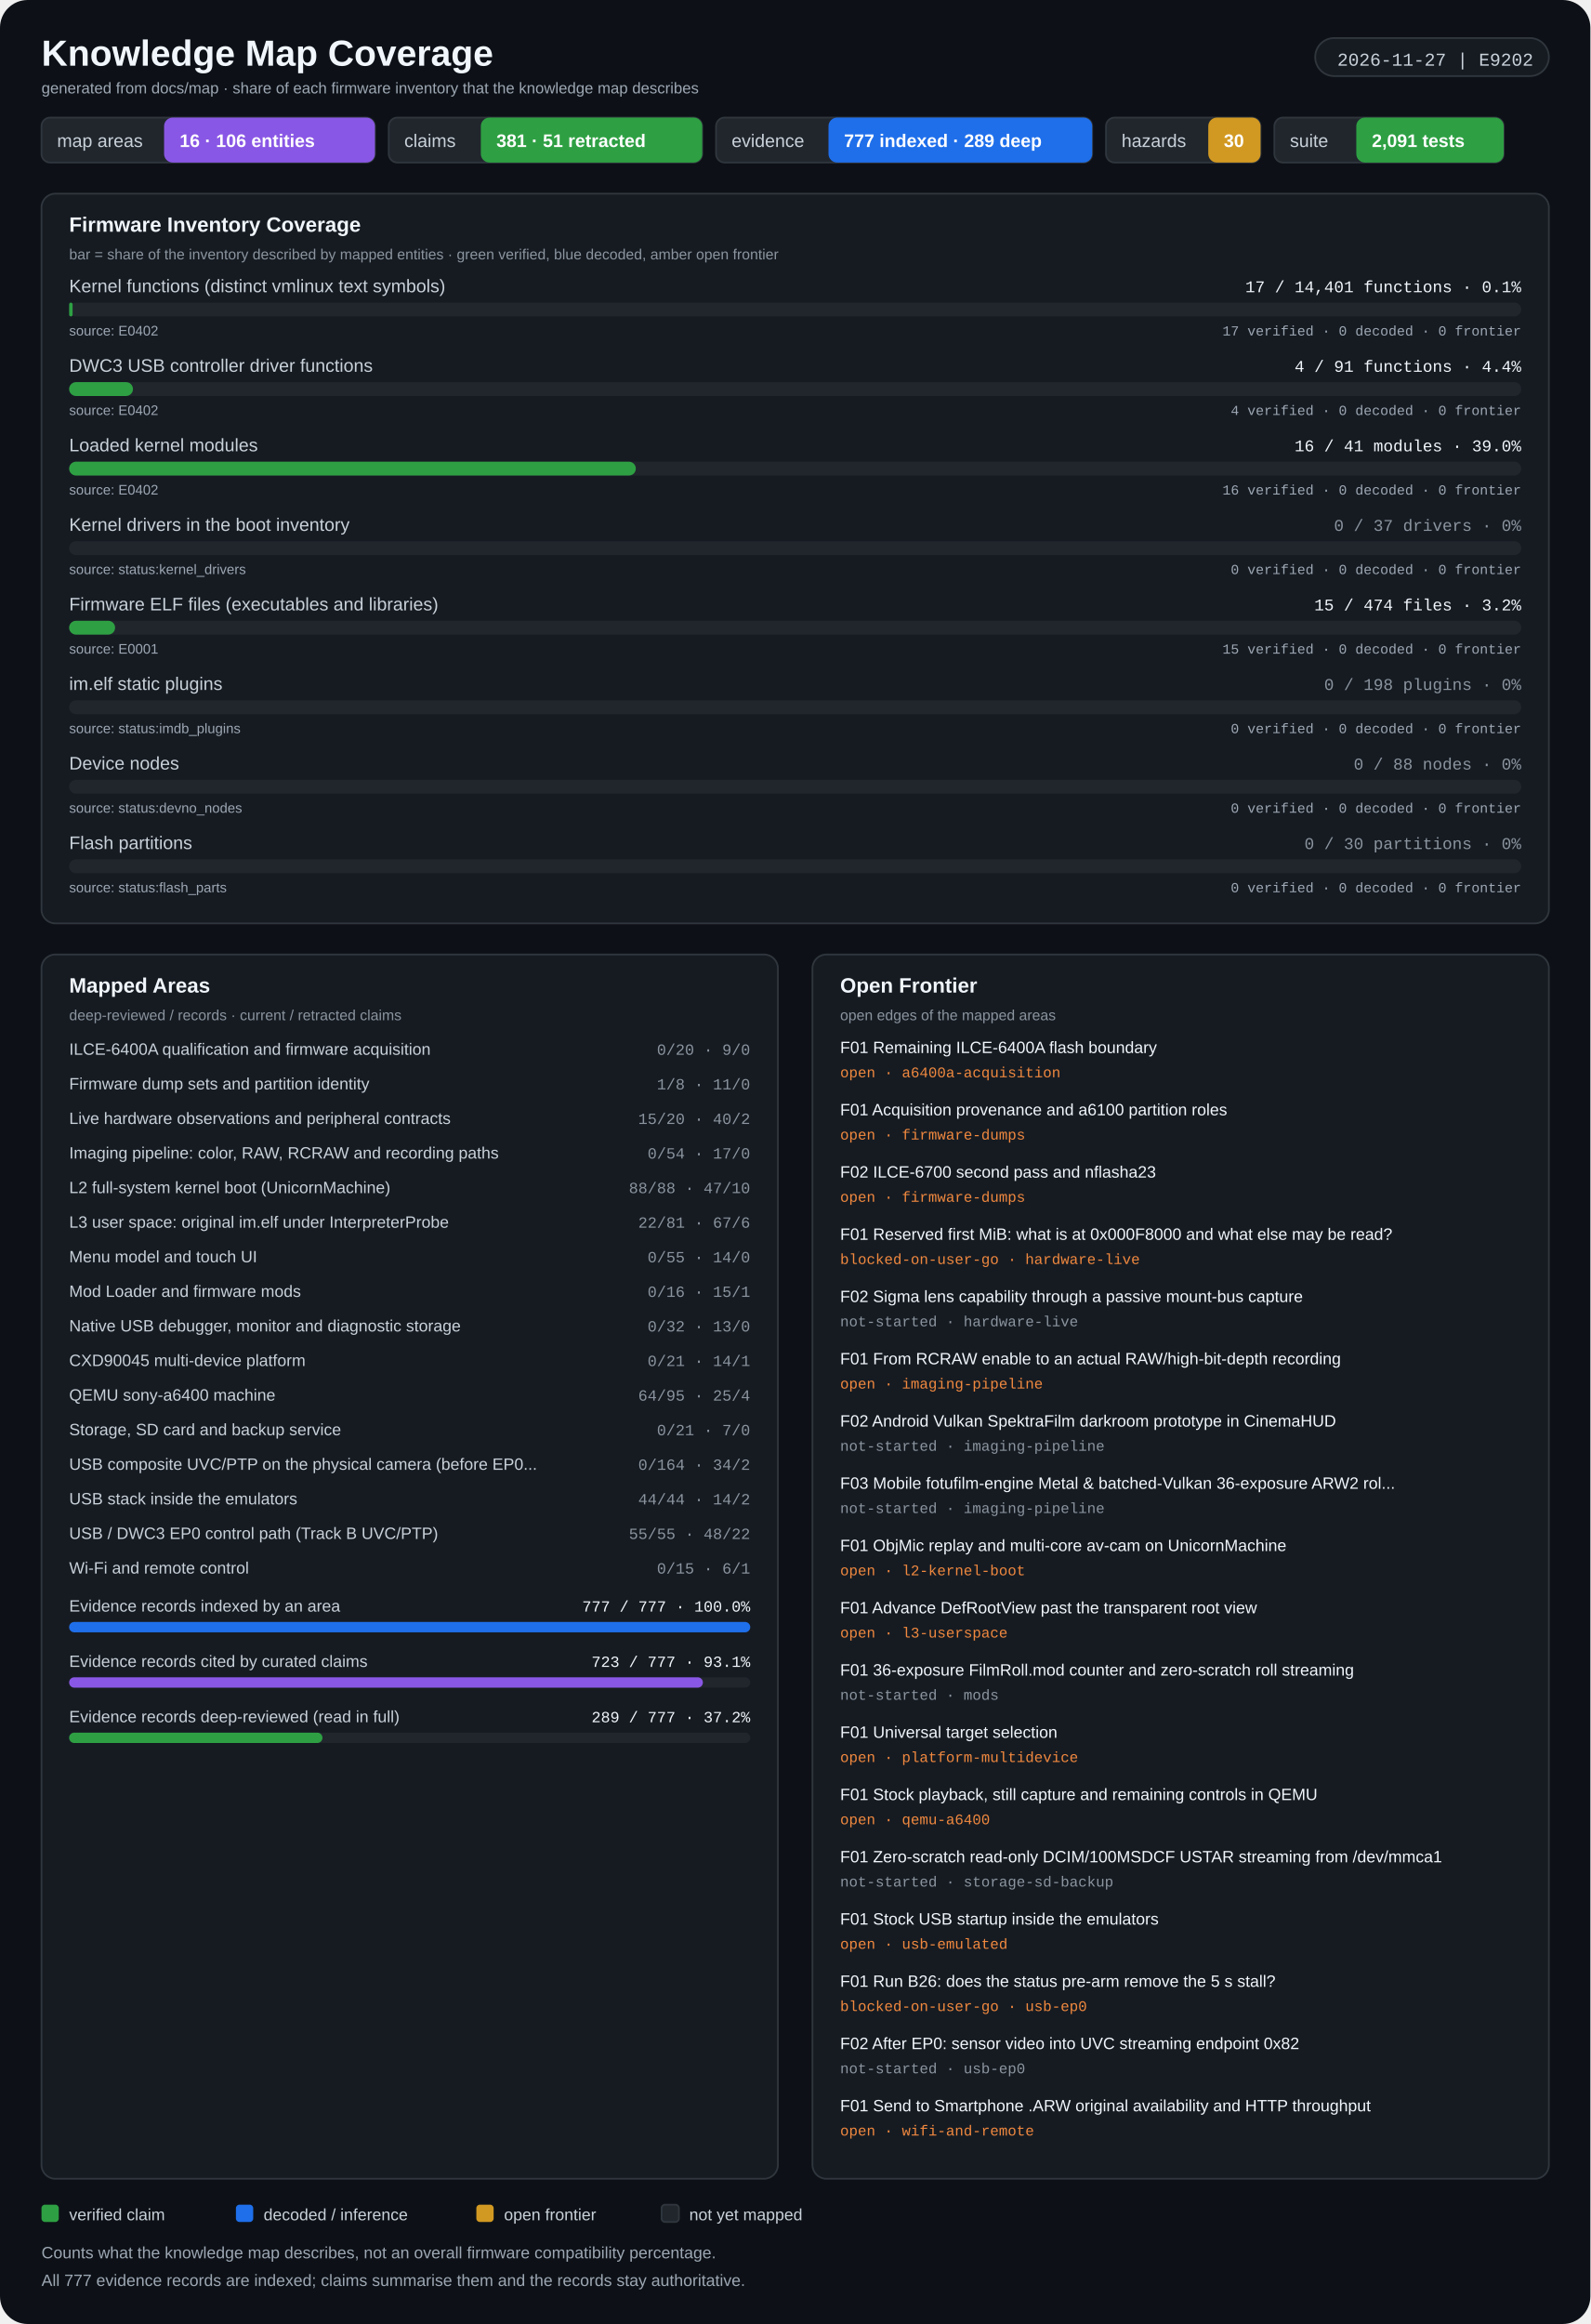
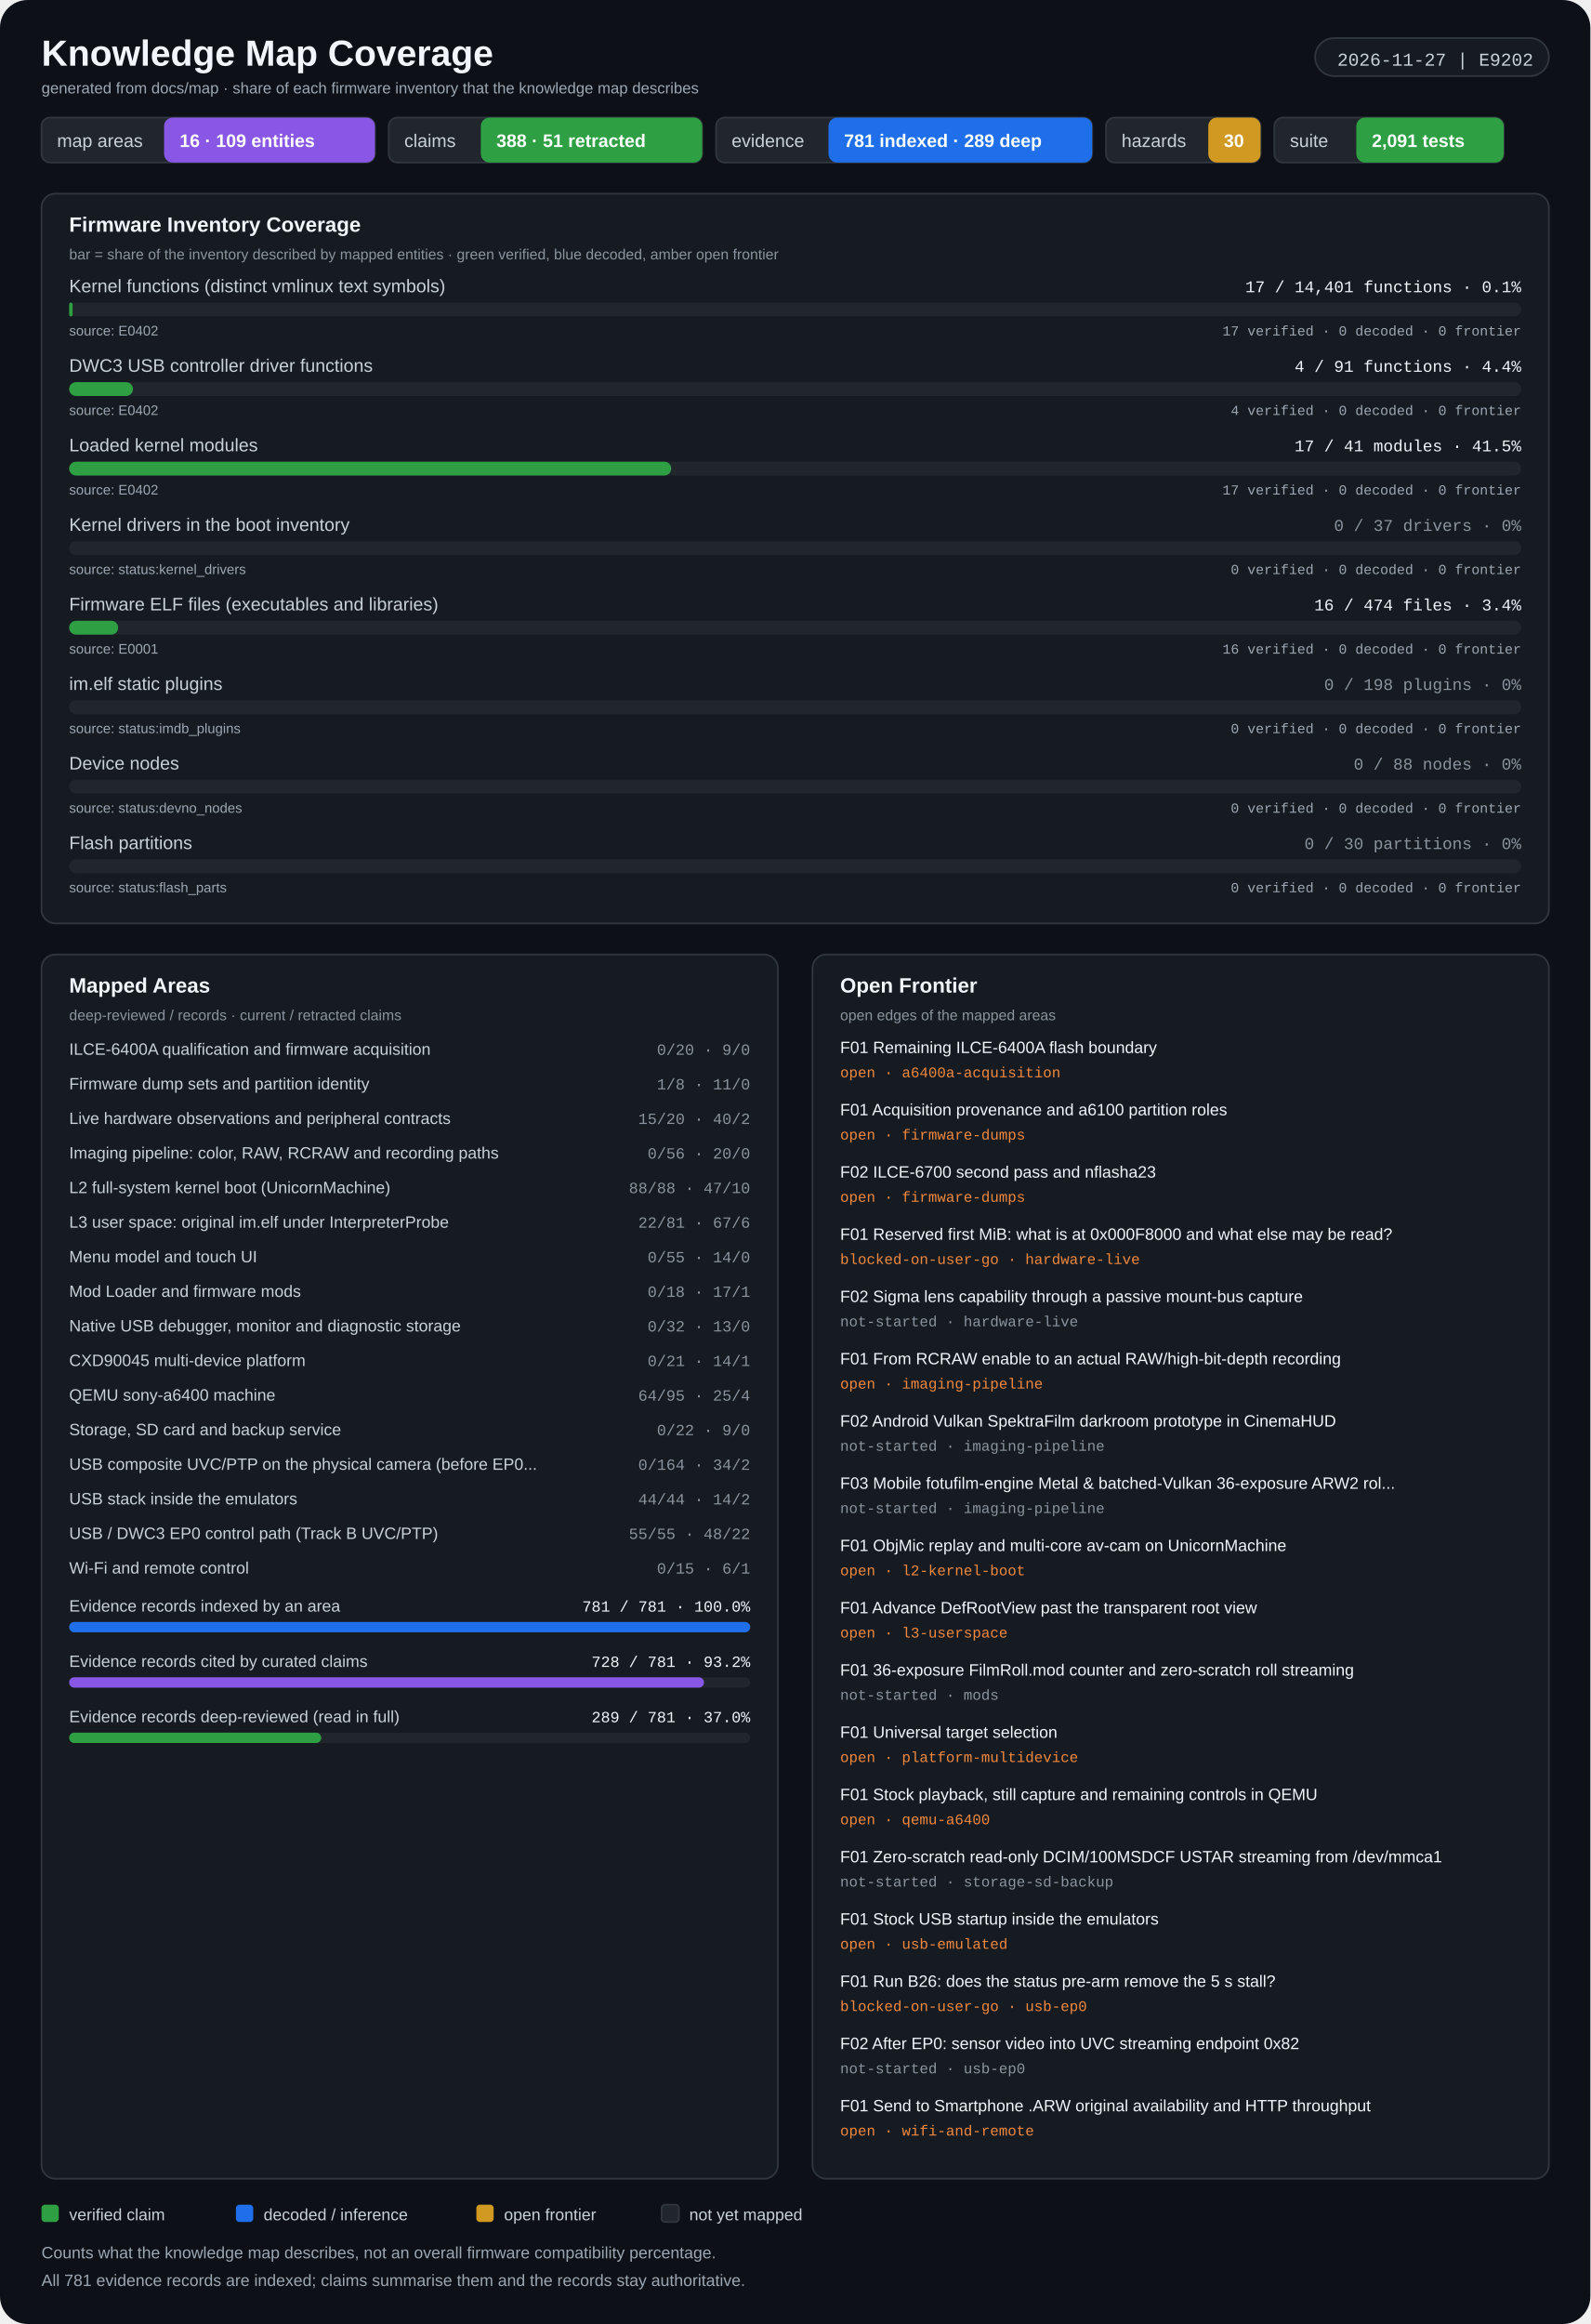
<svg xmlns="http://www.w3.org/2000/svg" width="920" height="1344" viewBox="0 0 920 1344" role="img" aria-labelledby="title desc">
  <rect width="920" height="1344" rx="16" fill="#0d1117" />
  <g>
    <text x="24" y="38" fill="#f0f6fc" font-size="21" font-weight="700" font-family="Segoe UI, Arial, sans-serif" text-anchor="start">Knowledge Map Coverage</text>
    <text x="24" y="54" fill="#9da7b3" font-size="9" font-weight="400" font-family="Segoe UI, Arial, sans-serif" text-anchor="start">generated from docs/map · share of each firmware inventory that the knowledge map describes</text>
    <rect x="760.82" y="22" width="135.18" height="22" rx="11" fill="#161b22" stroke="#30363d" stroke-width="1" />
    <text x="887" y="38" fill="#c9d1d9" font-size="10.5" font-weight="400" font-family="Consolas, 'Courier New', monospace" text-anchor="end">2026-11-27 | E9202</text>
    <rect x="24" y="68" width="192.878" height="26" rx="5" fill="#21262d" stroke="#30363d" stroke-width="1" />
    <rect x="94.92" y="68" width="121.958" height="26" rx="5" fill="#8957e5" />
    <text x="33" y="85" fill="#c9d1d9" font-size="10.5" font-weight="400" font-family="Segoe UI, Arial, sans-serif" text-anchor="start">map areas</text>
-     <text x="103.92" y="85" fill="#ffffff" font-size="10.5" font-weight="700" font-family="Segoe UI, Arial, sans-serif" text-anchor="start">16 · 106 entities</text>
+     <text x="103.92" y="85" fill="#ffffff" font-size="10.5" font-weight="700" font-family="Segoe UI, Arial, sans-serif" text-anchor="start">16 · 109 entities</text>
    <rect x="224.878" y="68" width="181.354" height="26" rx="5" fill="#21262d" stroke="#30363d" stroke-width="1" />
    <rect x="278.158" y="68" width="128.074" height="26" rx="5" fill="#2ea043" />
    <text x="233.878" y="85" fill="#c9d1d9" font-size="10.5" font-weight="400" font-family="Segoe UI, Arial, sans-serif" text-anchor="start">claims</text>
-     <text x="287.158" y="85" fill="#ffffff" font-size="10.5" font-weight="700" font-family="Segoe UI, Arial, sans-serif" text-anchor="start">381 · 51 retracted</text>
+     <text x="287.158" y="85" fill="#ffffff" font-size="10.5" font-weight="700" font-family="Segoe UI, Arial, sans-serif" text-anchor="start">388 · 51 retracted</text>
    <rect x="414.232" y="68" width="217.574" height="26" rx="5" fill="#21262d" stroke="#30363d" stroke-width="1" />
    <rect x="479.272" y="68" width="152.534" height="26" rx="5" fill="#1f6feb" />
    <text x="423.232" y="85" fill="#c9d1d9" font-size="10.5" font-weight="400" font-family="Segoe UI, Arial, sans-serif" text-anchor="start">evidence</text>
-     <text x="488.272" y="85" fill="#ffffff" font-size="10.5" font-weight="700" font-family="Segoe UI, Arial, sans-serif" text-anchor="start">777 indexed · 289 deep</text>
+     <text x="488.272" y="85" fill="#ffffff" font-size="10.5" font-weight="700" font-family="Segoe UI, Arial, sans-serif" text-anchor="start">781 indexed · 289 deep</text>
    <rect x="639.806" y="68" width="89.39" height="26" rx="5" fill="#21262d" stroke="#30363d" stroke-width="1" />
    <rect x="698.966" y="68" width="30.23" height="26" rx="5" fill="#d29922" />
    <text x="648.806" y="85" fill="#c9d1d9" font-size="10.5" font-weight="400" font-family="Segoe UI, Arial, sans-serif" text-anchor="start">hazards</text>
    <text x="707.966" y="85" fill="#ffffff" font-size="10.5" font-weight="700" font-family="Segoe UI, Arial, sans-serif" text-anchor="start">30</text>
    <rect x="737.197" y="68" width="132.667" height="26" rx="5" fill="#21262d" stroke="#30363d" stroke-width="1" />
    <rect x="784.597" y="68" width="85.267" height="26" rx="5" fill="#2ea043" />
    <text x="746.197" y="85" fill="#c9d1d9" font-size="10.5" font-weight="400" font-family="Segoe UI, Arial, sans-serif" text-anchor="start">suite</text>
    <text x="793.597" y="85" fill="#ffffff" font-size="10.5" font-weight="700" font-family="Segoe UI, Arial, sans-serif" text-anchor="start">2,091 tests</text>
    <rect x="24" y="112" width="872" height="422" rx="8" fill="#161b22" stroke="#30363d" stroke-width="1" />
    <text x="40" y="134" fill="#f0f6fc" font-size="12" font-weight="700" font-family="Segoe UI, Arial, sans-serif" text-anchor="start">Firmware Inventory Coverage</text>
    <text x="40" y="150" fill="#8b949e" font-size="8.5" font-weight="400" font-family="Segoe UI, Arial, sans-serif" text-anchor="start">bar = share of the inventory described by mapped entities · green verified, blue decoded, amber open frontier</text>
    <text x="40" y="169" fill="#c9d1d9" font-size="10.5" font-weight="400" font-family="Segoe UI, Arial, sans-serif" text-anchor="start">Kernel functions (distinct vmlinux text symbols)</text>
    <text x="880" y="169" fill="#f0f6fc" font-size="9.5" font-weight="400" font-family="Consolas, 'Courier New', monospace" text-anchor="end">17 / 14,401 functions · 0.1%</text>
    <rect x="40" y="175" width="840" height="8" rx="4" fill="#21262d" />
    <rect x="40" y="175" width="2" height="8" rx="1" fill="#2ea043" />
    <text x="40" y="194" fill="#9da7b3" font-size="8" font-weight="400" font-family="Segoe UI, Arial, sans-serif" text-anchor="start">source: E0402</text>
    <text x="880" y="194" fill="#9da7b3" font-size="8" font-weight="400" font-family="Consolas, 'Courier New', monospace" text-anchor="end">17 verified · 0 decoded · 0 frontier</text>
    <text x="40" y="215" fill="#c9d1d9" font-size="10.5" font-weight="400" font-family="Segoe UI, Arial, sans-serif" text-anchor="start">DWC3 USB controller driver functions</text>
    <text x="880" y="215" fill="#f0f6fc" font-size="9.5" font-weight="400" font-family="Consolas, 'Courier New', monospace" text-anchor="end">4 / 91 functions · 4.4%</text>
    <rect x="40" y="221" width="840" height="8" rx="4" fill="#21262d" />
    <rect x="40" y="221" width="36.923" height="8" rx="4" fill="#2ea043" />
    <text x="40" y="240" fill="#9da7b3" font-size="8" font-weight="400" font-family="Segoe UI, Arial, sans-serif" text-anchor="start">source: E0402</text>
    <text x="880" y="240" fill="#9da7b3" font-size="8" font-weight="400" font-family="Consolas, 'Courier New', monospace" text-anchor="end">4 verified · 0 decoded · 0 frontier</text>
    <text x="40" y="261" fill="#c9d1d9" font-size="10.5" font-weight="400" font-family="Segoe UI, Arial, sans-serif" text-anchor="start">Loaded kernel modules</text>
-     <text x="880" y="261" fill="#f0f6fc" font-size="9.5" font-weight="400" font-family="Consolas, 'Courier New', monospace" text-anchor="end">16 / 41 modules · 39.0%</text>
+     <text x="880" y="261" fill="#f0f6fc" font-size="9.5" font-weight="400" font-family="Consolas, 'Courier New', monospace" text-anchor="end">17 / 41 modules · 41.5%</text>
    <rect x="40" y="267" width="840" height="8" rx="4" fill="#21262d" />
-     <rect x="40" y="267" width="327.805" height="8" rx="4" fill="#2ea043" />
+     <rect x="40" y="267" width="348.293" height="8" rx="4" fill="#2ea043" />
    <text x="40" y="286" fill="#9da7b3" font-size="8" font-weight="400" font-family="Segoe UI, Arial, sans-serif" text-anchor="start">source: E0402</text>
-     <text x="880" y="286" fill="#9da7b3" font-size="8" font-weight="400" font-family="Consolas, 'Courier New', monospace" text-anchor="end">16 verified · 0 decoded · 0 frontier</text>
+     <text x="880" y="286" fill="#9da7b3" font-size="8" font-weight="400" font-family="Consolas, 'Courier New', monospace" text-anchor="end">17 verified · 0 decoded · 0 frontier</text>
    <text x="40" y="307" fill="#c9d1d9" font-size="10.5" font-weight="400" font-family="Segoe UI, Arial, sans-serif" text-anchor="start">Kernel drivers in the boot inventory</text>
    <text x="880" y="307" fill="#8b949e" font-size="9.5" font-weight="400" font-family="Consolas, 'Courier New', monospace" text-anchor="end">0 / 37 drivers · 0%</text>
    <rect x="40" y="313" width="840" height="8" rx="4" fill="#21262d" />
    <text x="40" y="332" fill="#9da7b3" font-size="8" font-weight="400" font-family="Segoe UI, Arial, sans-serif" text-anchor="start">source: status:kernel_drivers</text>
    <text x="880" y="332" fill="#9da7b3" font-size="8" font-weight="400" font-family="Consolas, 'Courier New', monospace" text-anchor="end">0 verified · 0 decoded · 0 frontier</text>
    <text x="40" y="353" fill="#c9d1d9" font-size="10.5" font-weight="400" font-family="Segoe UI, Arial, sans-serif" text-anchor="start">Firmware ELF files (executables and libraries)</text>
-     <text x="880" y="353" fill="#f0f6fc" font-size="9.5" font-weight="400" font-family="Consolas, 'Courier New', monospace" text-anchor="end">15 / 474 files · 3.2%</text>
+     <text x="880" y="353" fill="#f0f6fc" font-size="9.5" font-weight="400" font-family="Consolas, 'Courier New', monospace" text-anchor="end">16 / 474 files · 3.4%</text>
    <rect x="40" y="359" width="840" height="8" rx="4" fill="#21262d" />
-     <rect x="40" y="359" width="26.582" height="8" rx="4" fill="#2ea043" />
+     <rect x="40" y="359" width="28.354" height="8" rx="4" fill="#2ea043" />
    <text x="40" y="378" fill="#9da7b3" font-size="8" font-weight="400" font-family="Segoe UI, Arial, sans-serif" text-anchor="start">source: E0001</text>
-     <text x="880" y="378" fill="#9da7b3" font-size="8" font-weight="400" font-family="Consolas, 'Courier New', monospace" text-anchor="end">15 verified · 0 decoded · 0 frontier</text>
+     <text x="880" y="378" fill="#9da7b3" font-size="8" font-weight="400" font-family="Consolas, 'Courier New', monospace" text-anchor="end">16 verified · 0 decoded · 0 frontier</text>
    <text x="40" y="399" fill="#c9d1d9" font-size="10.5" font-weight="400" font-family="Segoe UI, Arial, sans-serif" text-anchor="start">im.elf static plugins</text>
    <text x="880" y="399" fill="#8b949e" font-size="9.5" font-weight="400" font-family="Consolas, 'Courier New', monospace" text-anchor="end">0 / 198 plugins · 0%</text>
    <rect x="40" y="405" width="840" height="8" rx="4" fill="#21262d" />
    <text x="40" y="424" fill="#9da7b3" font-size="8" font-weight="400" font-family="Segoe UI, Arial, sans-serif" text-anchor="start">source: status:imdb_plugins</text>
    <text x="880" y="424" fill="#9da7b3" font-size="8" font-weight="400" font-family="Consolas, 'Courier New', monospace" text-anchor="end">0 verified · 0 decoded · 0 frontier</text>
    <text x="40" y="445" fill="#c9d1d9" font-size="10.5" font-weight="400" font-family="Segoe UI, Arial, sans-serif" text-anchor="start">Device nodes</text>
    <text x="880" y="445" fill="#8b949e" font-size="9.5" font-weight="400" font-family="Consolas, 'Courier New', monospace" text-anchor="end">0 / 88 nodes · 0%</text>
    <rect x="40" y="451" width="840" height="8" rx="4" fill="#21262d" />
    <text x="40" y="470" fill="#9da7b3" font-size="8" font-weight="400" font-family="Segoe UI, Arial, sans-serif" text-anchor="start">source: status:devno_nodes</text>
    <text x="880" y="470" fill="#9da7b3" font-size="8" font-weight="400" font-family="Consolas, 'Courier New', monospace" text-anchor="end">0 verified · 0 decoded · 0 frontier</text>
    <text x="40" y="491" fill="#c9d1d9" font-size="10.5" font-weight="400" font-family="Segoe UI, Arial, sans-serif" text-anchor="start">Flash partitions</text>
    <text x="880" y="491" fill="#8b949e" font-size="9.5" font-weight="400" font-family="Consolas, 'Courier New', monospace" text-anchor="end">0 / 30 partitions · 0%</text>
    <rect x="40" y="497" width="840" height="8" rx="4" fill="#21262d" />
    <text x="40" y="516" fill="#9da7b3" font-size="8" font-weight="400" font-family="Segoe UI, Arial, sans-serif" text-anchor="start">source: status:flash_parts</text>
    <text x="880" y="516" fill="#9da7b3" font-size="8" font-weight="400" font-family="Consolas, 'Courier New', monospace" text-anchor="end">0 verified · 0 decoded · 0 frontier</text>
    <rect x="24" y="552" width="426" height="708" rx="8" fill="#161b22" stroke="#30363d" stroke-width="1" />
    <rect x="470" y="552" width="426" height="708" rx="8" fill="#161b22" stroke="#30363d" stroke-width="1" />
    <text x="40" y="574" fill="#f0f6fc" font-size="12" font-weight="700" font-family="Segoe UI, Arial, sans-serif" text-anchor="start">Mapped Areas</text>
    <text x="40" y="590" fill="#8b949e" font-size="8.5" font-weight="400" font-family="Segoe UI, Arial, sans-serif" text-anchor="start">deep-reviewed / records · current / retracted claims</text>
    <text x="486" y="574" fill="#f0f6fc" font-size="12" font-weight="700" font-family="Segoe UI, Arial, sans-serif" text-anchor="start">Open Frontier</text>
    <text x="486" y="590" fill="#8b949e" font-size="8.5" font-weight="400" font-family="Segoe UI, Arial, sans-serif" text-anchor="start">open edges of the mapped areas</text>
    <text x="40" y="610" fill="#c9d1d9" font-size="9.5" font-weight="400" font-family="Segoe UI, Arial, sans-serif" text-anchor="start">ILCE-6400A qualification and firmware acquisition</text>
    <text x="434" y="610" fill="#8b949e" font-size="9" font-weight="400" font-family="Consolas, 'Courier New', monospace" text-anchor="end">0/20 · 9/0</text>
    <text x="40" y="630" fill="#c9d1d9" font-size="9.5" font-weight="400" font-family="Segoe UI, Arial, sans-serif" text-anchor="start">Firmware dump sets and partition identity</text>
    <text x="434" y="630" fill="#8b949e" font-size="9" font-weight="400" font-family="Consolas, 'Courier New', monospace" text-anchor="end">1/8 · 11/0</text>
    <text x="40" y="650" fill="#c9d1d9" font-size="9.5" font-weight="400" font-family="Segoe UI, Arial, sans-serif" text-anchor="start">Live hardware observations and peripheral contracts</text>
    <text x="434" y="650" fill="#8b949e" font-size="9" font-weight="400" font-family="Consolas, 'Courier New', monospace" text-anchor="end">15/20 · 40/2</text>
    <text x="40" y="670" fill="#c9d1d9" font-size="9.5" font-weight="400" font-family="Segoe UI, Arial, sans-serif" text-anchor="start">Imaging pipeline: color, RAW, RCRAW and recording paths</text>
-     <text x="434" y="670" fill="#8b949e" font-size="9" font-weight="400" font-family="Consolas, 'Courier New', monospace" text-anchor="end">0/54 · 17/0</text>
+     <text x="434" y="670" fill="#8b949e" font-size="9" font-weight="400" font-family="Consolas, 'Courier New', monospace" text-anchor="end">0/56 · 20/0</text>
    <text x="40" y="690" fill="#c9d1d9" font-size="9.5" font-weight="400" font-family="Segoe UI, Arial, sans-serif" text-anchor="start">L2 full-system kernel boot (UnicornMachine)</text>
    <text x="434" y="690" fill="#8b949e" font-size="9" font-weight="400" font-family="Consolas, 'Courier New', monospace" text-anchor="end">88/88 · 47/10</text>
    <text x="40" y="710" fill="#c9d1d9" font-size="9.5" font-weight="400" font-family="Segoe UI, Arial, sans-serif" text-anchor="start">L3 user space: original im.elf under InterpreterProbe</text>
    <text x="434" y="710" fill="#8b949e" font-size="9" font-weight="400" font-family="Consolas, 'Courier New', monospace" text-anchor="end">22/81 · 67/6</text>
    <text x="40" y="730" fill="#c9d1d9" font-size="9.5" font-weight="400" font-family="Segoe UI, Arial, sans-serif" text-anchor="start">Menu model and touch UI</text>
    <text x="434" y="730" fill="#8b949e" font-size="9" font-weight="400" font-family="Consolas, 'Courier New', monospace" text-anchor="end">0/55 · 14/0</text>
    <text x="40" y="750" fill="#c9d1d9" font-size="9.5" font-weight="400" font-family="Segoe UI, Arial, sans-serif" text-anchor="start">Mod Loader and firmware mods</text>
-     <text x="434" y="750" fill="#8b949e" font-size="9" font-weight="400" font-family="Consolas, 'Courier New', monospace" text-anchor="end">0/16 · 15/1</text>
+     <text x="434" y="750" fill="#8b949e" font-size="9" font-weight="400" font-family="Consolas, 'Courier New', monospace" text-anchor="end">0/18 · 17/1</text>
    <text x="40" y="770" fill="#c9d1d9" font-size="9.5" font-weight="400" font-family="Segoe UI, Arial, sans-serif" text-anchor="start">Native USB debugger, monitor and diagnostic storage</text>
    <text x="434" y="770" fill="#8b949e" font-size="9" font-weight="400" font-family="Consolas, 'Courier New', monospace" text-anchor="end">0/32 · 13/0</text>
    <text x="40" y="790" fill="#c9d1d9" font-size="9.5" font-weight="400" font-family="Segoe UI, Arial, sans-serif" text-anchor="start">CXD90045 multi-device platform</text>
    <text x="434" y="790" fill="#8b949e" font-size="9" font-weight="400" font-family="Consolas, 'Courier New', monospace" text-anchor="end">0/21 · 14/1</text>
    <text x="40" y="810" fill="#c9d1d9" font-size="9.5" font-weight="400" font-family="Segoe UI, Arial, sans-serif" text-anchor="start">QEMU sony-a6400 machine</text>
    <text x="434" y="810" fill="#8b949e" font-size="9" font-weight="400" font-family="Consolas, 'Courier New', monospace" text-anchor="end">64/95 · 25/4</text>
    <text x="40" y="830" fill="#c9d1d9" font-size="9.5" font-weight="400" font-family="Segoe UI, Arial, sans-serif" text-anchor="start">Storage, SD card and backup service</text>
-     <text x="434" y="830" fill="#8b949e" font-size="9" font-weight="400" font-family="Consolas, 'Courier New', monospace" text-anchor="end">0/21 · 7/0</text>
+     <text x="434" y="830" fill="#8b949e" font-size="9" font-weight="400" font-family="Consolas, 'Courier New', monospace" text-anchor="end">0/22 · 9/0</text>
    <text x="40" y="850" fill="#c9d1d9" font-size="9.5" font-weight="400" font-family="Segoe UI, Arial, sans-serif" text-anchor="start">USB composite UVC/PTP on the physical camera (before EP0...</text>
    <text x="434" y="850" fill="#8b949e" font-size="9" font-weight="400" font-family="Consolas, 'Courier New', monospace" text-anchor="end">0/164 · 34/2</text>
    <text x="40" y="870" fill="#c9d1d9" font-size="9.5" font-weight="400" font-family="Segoe UI, Arial, sans-serif" text-anchor="start">USB stack inside the emulators</text>
    <text x="434" y="870" fill="#8b949e" font-size="9" font-weight="400" font-family="Consolas, 'Courier New', monospace" text-anchor="end">44/44 · 14/2</text>
    <text x="40" y="890" fill="#c9d1d9" font-size="9.5" font-weight="400" font-family="Segoe UI, Arial, sans-serif" text-anchor="start">USB / DWC3 EP0 control path (Track B UVC/PTP)</text>
    <text x="434" y="890" fill="#8b949e" font-size="9" font-weight="400" font-family="Consolas, 'Courier New', monospace" text-anchor="end">55/55 · 48/22</text>
    <text x="40" y="910" fill="#c9d1d9" font-size="9.5" font-weight="400" font-family="Segoe UI, Arial, sans-serif" text-anchor="start">Wi-Fi and remote control</text>
    <text x="434" y="910" fill="#8b949e" font-size="9" font-weight="400" font-family="Consolas, 'Courier New', monospace" text-anchor="end">0/15 · 6/1</text>
    <text x="40" y="932" fill="#c9d1d9" font-size="9.5" font-weight="400" font-family="Segoe UI, Arial, sans-serif" text-anchor="start">Evidence records indexed by an area</text>
-     <text x="434" y="932" fill="#f0f6fc" font-size="9" font-weight="400" font-family="Consolas, 'Courier New', monospace" text-anchor="end">777 / 777 · 100.0%</text>
+     <text x="434" y="932" fill="#f0f6fc" font-size="9" font-weight="400" font-family="Consolas, 'Courier New', monospace" text-anchor="end">781 / 781 · 100.0%</text>
    <rect x="40" y="938" width="394" height="6" rx="3" fill="#21262d" />
    <rect x="40" y="938" width="394" height="6" rx="3" fill="#1f6feb" />
    <text x="40" y="964" fill="#c9d1d9" font-size="9.5" font-weight="400" font-family="Segoe UI, Arial, sans-serif" text-anchor="start">Evidence records cited by curated claims</text>
-     <text x="434" y="964" fill="#f0f6fc" font-size="9" font-weight="400" font-family="Consolas, 'Courier New', monospace" text-anchor="end">723 / 777 · 93.1%</text>
+     <text x="434" y="964" fill="#f0f6fc" font-size="9" font-weight="400" font-family="Consolas, 'Courier New', monospace" text-anchor="end">728 / 781 · 93.2%</text>
    <rect x="40" y="970" width="394" height="6" rx="3" fill="#21262d" />
-     <rect x="40" y="970" width="366.618" height="6" rx="3" fill="#8957e5" />
+     <rect x="40" y="970" width="367.262" height="6" rx="3" fill="#8957e5" />
    <text x="40" y="996" fill="#c9d1d9" font-size="9.5" font-weight="400" font-family="Segoe UI, Arial, sans-serif" text-anchor="start">Evidence records deep-reviewed (read in full)</text>
-     <text x="434" y="996" fill="#f0f6fc" font-size="9" font-weight="400" font-family="Consolas, 'Courier New', monospace" text-anchor="end">289 / 777 · 37.2%</text>
+     <text x="434" y="996" fill="#f0f6fc" font-size="9" font-weight="400" font-family="Consolas, 'Courier New', monospace" text-anchor="end">289 / 781 · 37.0%</text>
    <rect x="40" y="1002" width="394" height="6" rx="3" fill="#21262d" />
-     <rect x="40" y="1002" width="146.546" height="6" rx="3" fill="#2ea043" />
+     <rect x="40" y="1002" width="145.795" height="6" rx="3" fill="#2ea043" />
    <text x="486" y="609" fill="#f0f6fc" font-size="9.5" font-weight="400" font-family="Segoe UI, Arial, sans-serif" text-anchor="start">F01  Remaining ILCE-6400A flash boundary</text>
    <text x="486" y="623" fill="#f0883e" font-size="8.5" font-weight="400" font-family="Consolas, 'Courier New', monospace" text-anchor="start">open · a6400a-acquisition</text>
    <text x="486" y="645" fill="#f0f6fc" font-size="9.5" font-weight="400" font-family="Segoe UI, Arial, sans-serif" text-anchor="start">F01  Acquisition provenance and a6100 partition roles</text>
    <text x="486" y="659" fill="#f0883e" font-size="8.5" font-weight="400" font-family="Consolas, 'Courier New', monospace" text-anchor="start">open · firmware-dumps</text>
    <text x="486" y="681" fill="#f0f6fc" font-size="9.5" font-weight="400" font-family="Segoe UI, Arial, sans-serif" text-anchor="start">F02  ILCE-6700 second pass and nflasha23</text>
    <text x="486" y="695" fill="#f0883e" font-size="8.5" font-weight="400" font-family="Consolas, 'Courier New', monospace" text-anchor="start">open · firmware-dumps</text>
    <text x="486" y="717" fill="#f0f6fc" font-size="9.5" font-weight="400" font-family="Segoe UI, Arial, sans-serif" text-anchor="start">F01  Reserved first MiB: what is at 0x000F8000 and what else may be read?</text>
    <text x="486" y="731" fill="#f0883e" font-size="8.5" font-weight="400" font-family="Consolas, 'Courier New', monospace" text-anchor="start">blocked-on-user-go · hardware-live</text>
    <text x="486" y="753" fill="#f0f6fc" font-size="9.5" font-weight="400" font-family="Segoe UI, Arial, sans-serif" text-anchor="start">F02  Sigma lens capability through a passive mount-bus capture</text>
    <text x="486" y="767" fill="#8b949e" font-size="8.5" font-weight="400" font-family="Consolas, 'Courier New', monospace" text-anchor="start">not-started · hardware-live</text>
    <text x="486" y="789" fill="#f0f6fc" font-size="9.5" font-weight="400" font-family="Segoe UI, Arial, sans-serif" text-anchor="start">F01  From RCRAW enable to an actual RAW/high-bit-depth recording</text>
    <text x="486" y="803" fill="#f0883e" font-size="8.5" font-weight="400" font-family="Consolas, 'Courier New', monospace" text-anchor="start">open · imaging-pipeline</text>
    <text x="486" y="825" fill="#f0f6fc" font-size="9.5" font-weight="400" font-family="Segoe UI, Arial, sans-serif" text-anchor="start">F02  Android Vulkan SpektraFilm darkroom prototype in CinemaHUD</text>
    <text x="486" y="839" fill="#8b949e" font-size="8.5" font-weight="400" font-family="Consolas, 'Courier New', monospace" text-anchor="start">not-started · imaging-pipeline</text>
    <text x="486" y="861" fill="#f0f6fc" font-size="9.5" font-weight="400" font-family="Segoe UI, Arial, sans-serif" text-anchor="start">F03  Mobile fotufilm-engine Metal &amp; batched-Vulkan 36-exposure ARW2 rol...</text>
    <text x="486" y="875" fill="#8b949e" font-size="8.5" font-weight="400" font-family="Consolas, 'Courier New', monospace" text-anchor="start">not-started · imaging-pipeline</text>
    <text x="486" y="897" fill="#f0f6fc" font-size="9.5" font-weight="400" font-family="Segoe UI, Arial, sans-serif" text-anchor="start">F01  ObjMic replay and multi-core av-cam on UnicornMachine</text>
    <text x="486" y="911" fill="#f0883e" font-size="8.5" font-weight="400" font-family="Consolas, 'Courier New', monospace" text-anchor="start">open · l2-kernel-boot</text>
    <text x="486" y="933" fill="#f0f6fc" font-size="9.5" font-weight="400" font-family="Segoe UI, Arial, sans-serif" text-anchor="start">F01  Advance DefRootView past the transparent root view</text>
    <text x="486" y="947" fill="#f0883e" font-size="8.5" font-weight="400" font-family="Consolas, 'Courier New', monospace" text-anchor="start">open · l3-userspace</text>
    <text x="486" y="969" fill="#f0f6fc" font-size="9.5" font-weight="400" font-family="Segoe UI, Arial, sans-serif" text-anchor="start">F01  36-exposure FilmRoll.mod counter and zero-scratch roll streaming</text>
    <text x="486" y="983" fill="#8b949e" font-size="8.5" font-weight="400" font-family="Consolas, 'Courier New', monospace" text-anchor="start">not-started · mods</text>
    <text x="486" y="1005" fill="#f0f6fc" font-size="9.5" font-weight="400" font-family="Segoe UI, Arial, sans-serif" text-anchor="start">F01  Universal target selection</text>
    <text x="486" y="1019" fill="#f0883e" font-size="8.5" font-weight="400" font-family="Consolas, 'Courier New', monospace" text-anchor="start">open · platform-multidevice</text>
    <text x="486" y="1041" fill="#f0f6fc" font-size="9.5" font-weight="400" font-family="Segoe UI, Arial, sans-serif" text-anchor="start">F01  Stock playback, still capture and remaining controls in QEMU</text>
    <text x="486" y="1055" fill="#f0883e" font-size="8.5" font-weight="400" font-family="Consolas, 'Courier New', monospace" text-anchor="start">open · qemu-a6400</text>
    <text x="486" y="1077" fill="#f0f6fc" font-size="9.5" font-weight="400" font-family="Segoe UI, Arial, sans-serif" text-anchor="start">F01  Zero-scratch read-only DCIM/100MSDCF USTAR streaming from /dev/mmca1</text>
    <text x="486" y="1091" fill="#8b949e" font-size="8.5" font-weight="400" font-family="Consolas, 'Courier New', monospace" text-anchor="start">not-started · storage-sd-backup</text>
    <text x="486" y="1113" fill="#f0f6fc" font-size="9.5" font-weight="400" font-family="Segoe UI, Arial, sans-serif" text-anchor="start">F01  Stock USB startup inside the emulators</text>
    <text x="486" y="1127" fill="#f0883e" font-size="8.5" font-weight="400" font-family="Consolas, 'Courier New', monospace" text-anchor="start">open · usb-emulated</text>
    <text x="486" y="1149" fill="#f0f6fc" font-size="9.5" font-weight="400" font-family="Segoe UI, Arial, sans-serif" text-anchor="start">F01  Run B26: does the status pre-arm remove the 5 s stall?</text>
    <text x="486" y="1163" fill="#f0883e" font-size="8.5" font-weight="400" font-family="Consolas, 'Courier New', monospace" text-anchor="start">blocked-on-user-go · usb-ep0</text>
    <text x="486" y="1185" fill="#f0f6fc" font-size="9.5" font-weight="400" font-family="Segoe UI, Arial, sans-serif" text-anchor="start">F02  After EP0: sensor video into UVC streaming endpoint 0x82</text>
    <text x="486" y="1199" fill="#8b949e" font-size="8.5" font-weight="400" font-family="Consolas, 'Courier New', monospace" text-anchor="start">not-started · usb-ep0</text>
    <text x="486" y="1221" fill="#f0f6fc" font-size="9.5" font-weight="400" font-family="Segoe UI, Arial, sans-serif" text-anchor="start">F01  Send to Smartphone .ARW original availability and HTTP throughput</text>
    <text x="486" y="1235" fill="#f0883e" font-size="8.5" font-weight="400" font-family="Consolas, 'Courier New', monospace" text-anchor="start">open · wifi-and-remote</text>
    <rect x="24" y="1275" width="10" height="10" rx="2" fill="#2ea043" />
    <text x="40" y="1284" fill="#c9d1d9" font-size="9.5" font-weight="400" font-family="Segoe UI, Arial, sans-serif" text-anchor="start">verified claim</text>
    <rect x="136.48" y="1275" width="10" height="10" rx="2" fill="#1f6feb" />
    <text x="152.48" y="1284" fill="#c9d1d9" font-size="9.5" font-weight="400" font-family="Segoe UI, Arial, sans-serif" text-anchor="start">decoded / inference</text>
    <rect x="275.56" y="1275" width="10" height="10" rx="2" fill="#d29922" />
    <text x="291.56" y="1284" fill="#c9d1d9" font-size="9.5" font-weight="400" font-family="Segoe UI, Arial, sans-serif" text-anchor="start">open frontier</text>
    <rect x="382.72" y="1275" width="10" height="10" rx="2" fill="#21262d" stroke="#30363d" stroke-width="1" />
    <text x="398.72" y="1284" fill="#c9d1d9" font-size="9.5" font-weight="400" font-family="Segoe UI, Arial, sans-serif" text-anchor="start">not yet mapped</text>
    <text x="24" y="1306" fill="#9da7b3" font-size="9.5" font-weight="400" font-family="Segoe UI, Arial, sans-serif" text-anchor="start">Counts what the knowledge map describes, not an overall firmware compatibility percentage.</text>
-     <text x="24" y="1322" fill="#9da7b3" font-size="9.5" font-weight="400" font-family="Segoe UI, Arial, sans-serif" text-anchor="start">All 777 evidence records are indexed; claims summarise them and the records stay authoritative.</text>
+     <text x="24" y="1322" fill="#9da7b3" font-size="9.5" font-weight="400" font-family="Segoe UI, Arial, sans-serif" text-anchor="start">All 781 evidence records are indexed; claims summarise them and the records stay authoritative.</text>
  </g>
</svg>
